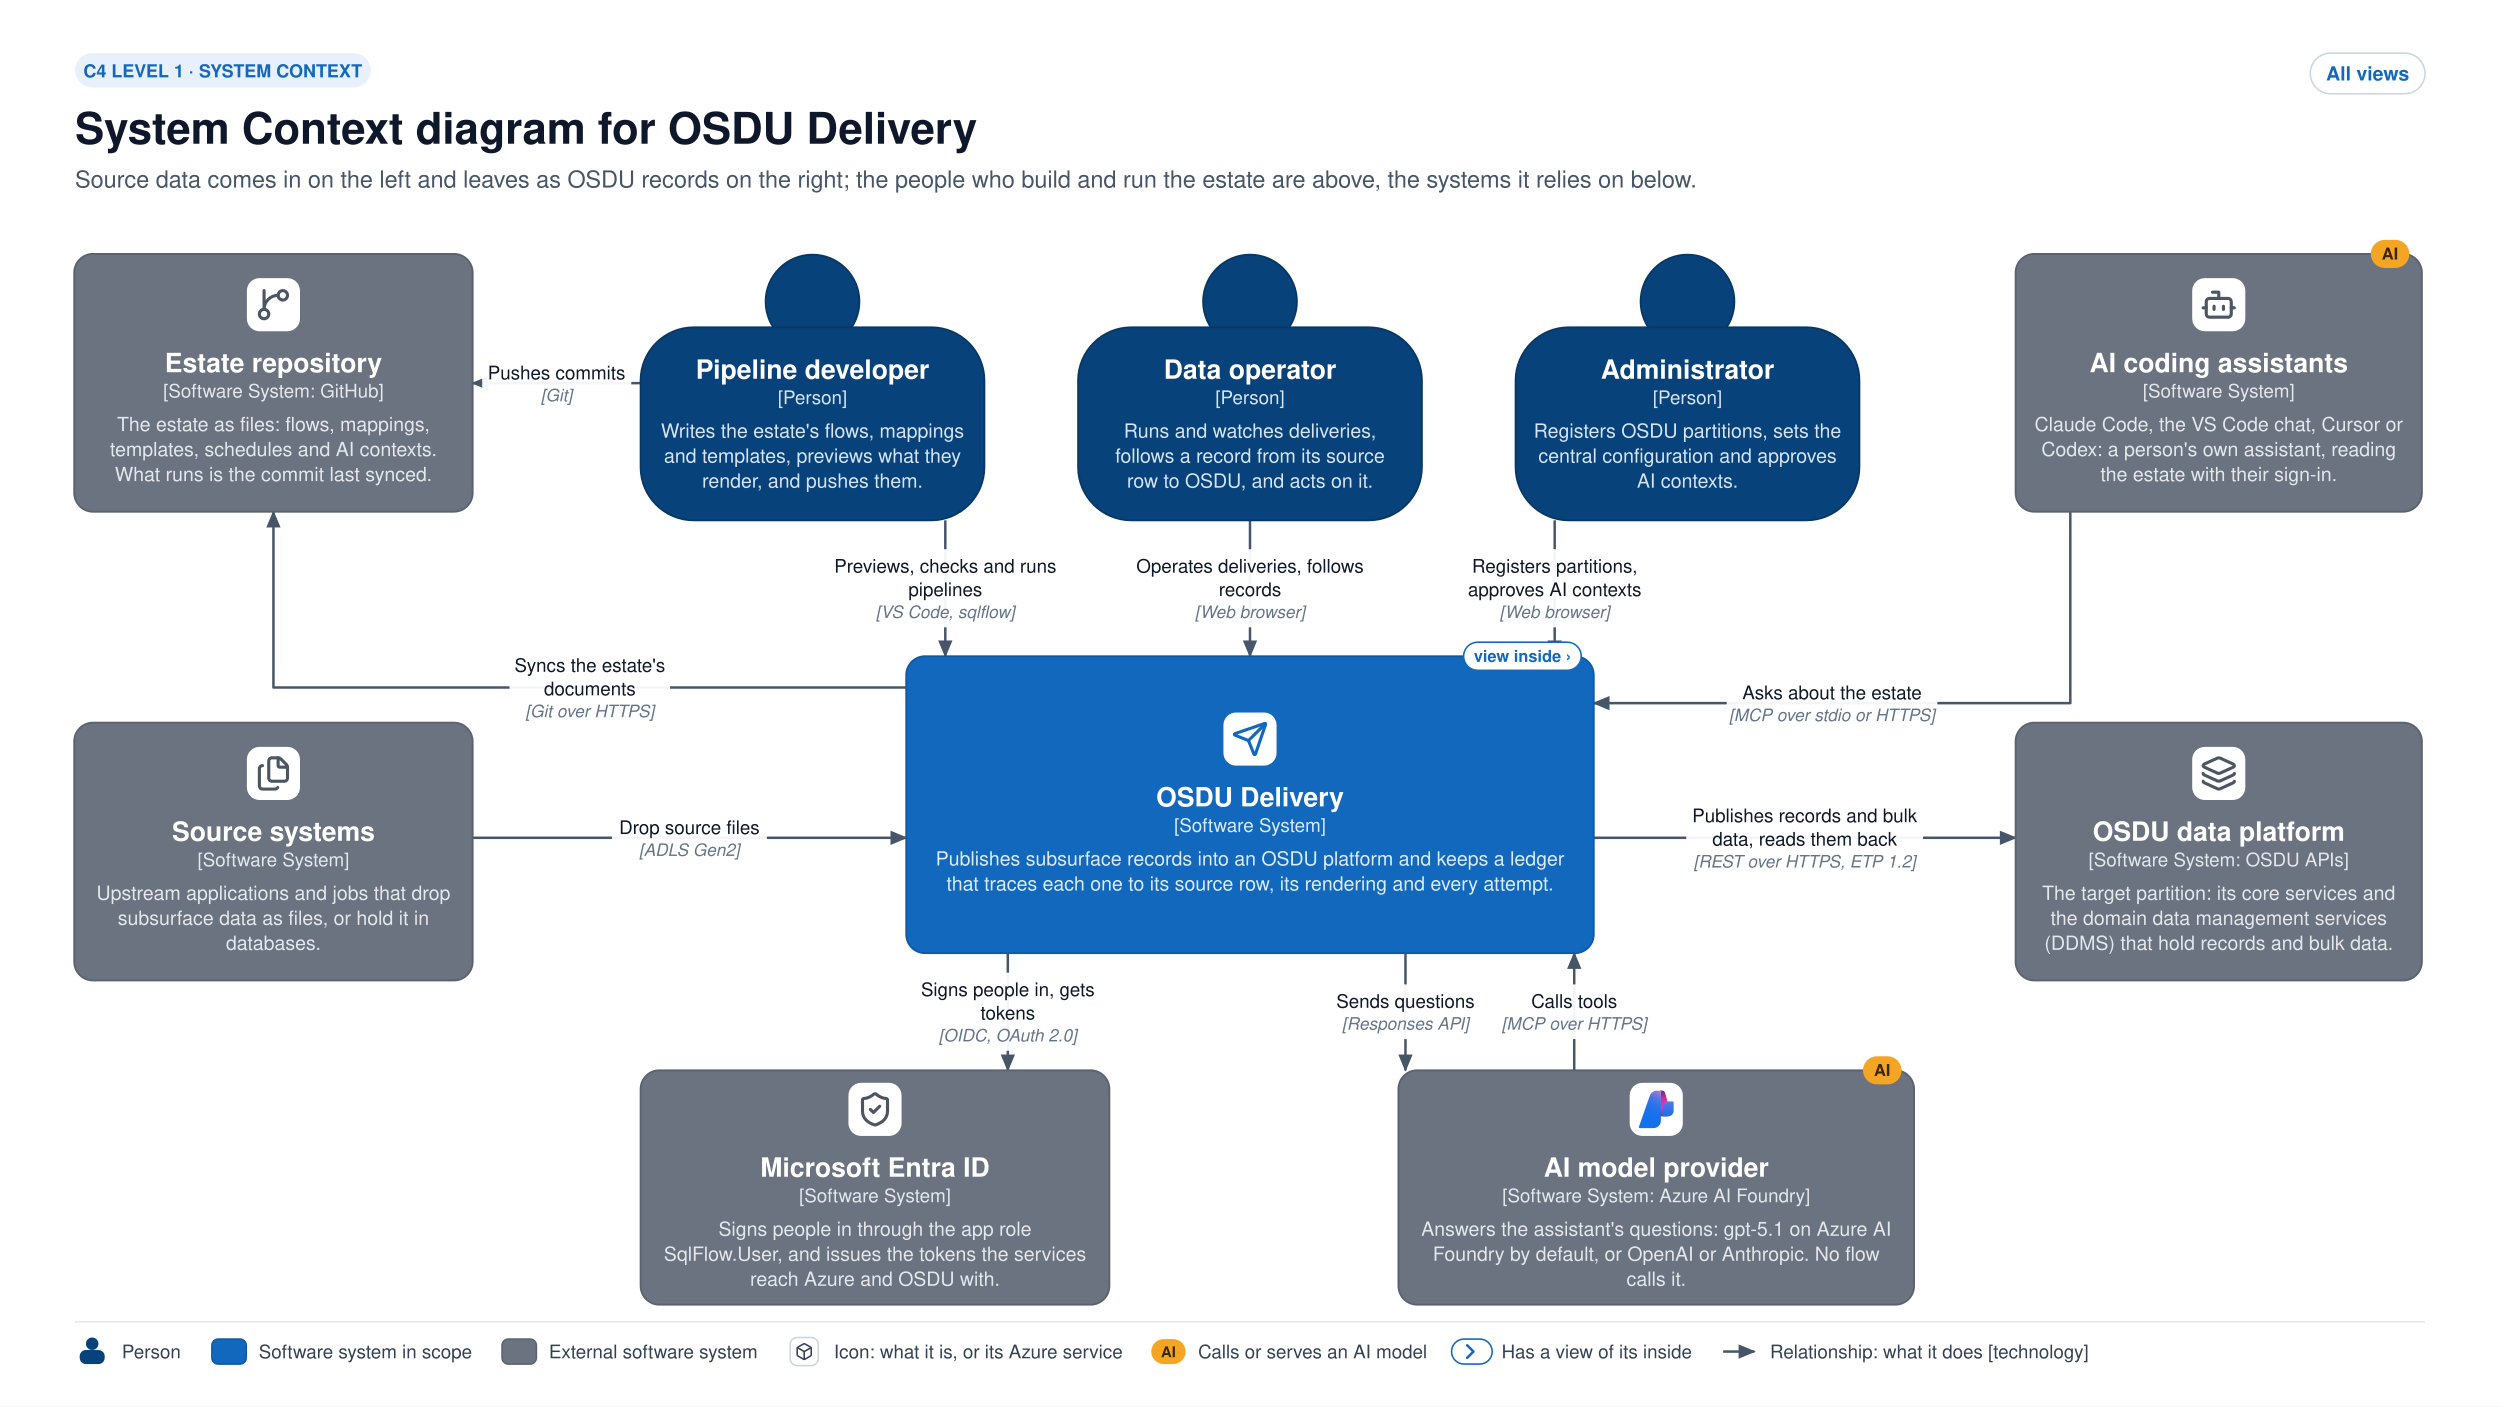
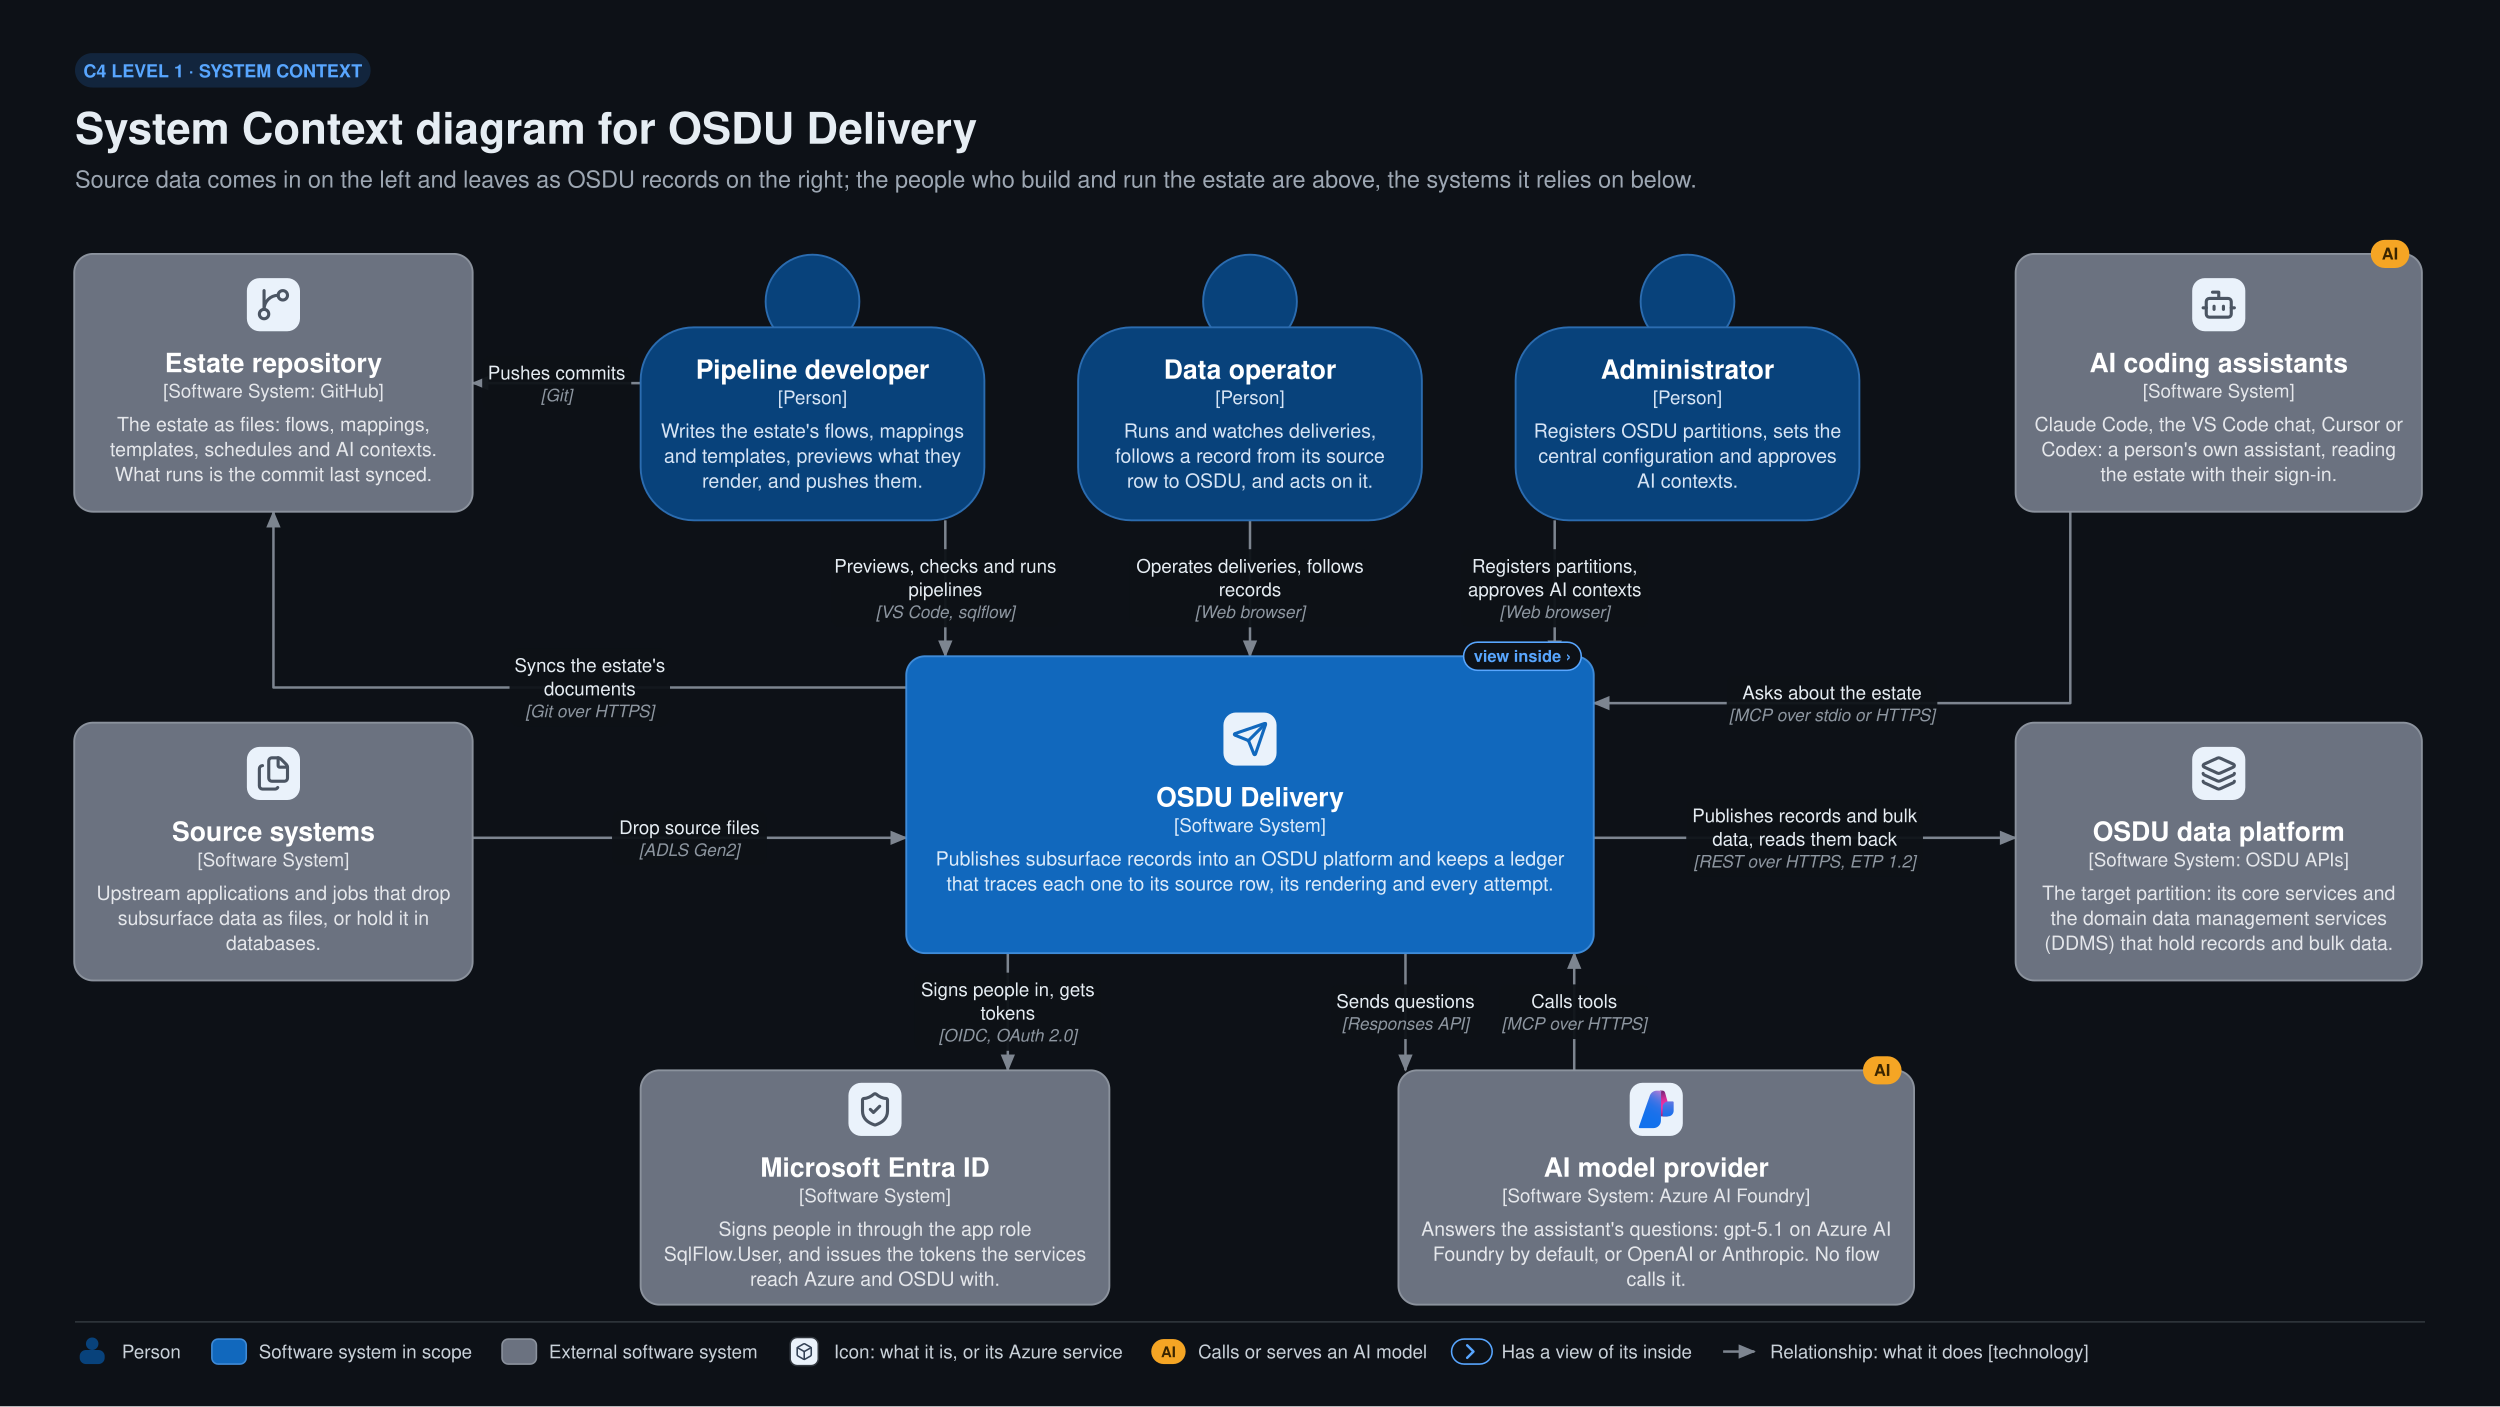
<svg xmlns="http://www.w3.org/2000/svg" xmlns:xlink="http://www.w3.org/1999/xlink" viewBox="0 0 1600 900" width="1600" height="900" role="img" aria-labelledby="title desc" font-family="'Segoe UI', 'Helvetica Neue', Helvetica, Arial, sans-serif">
  <defs>
    <marker id="arrow" viewBox="0 0 12 12" refX="11" refY="6" markerWidth="11" markerHeight="11" markerUnits="userSpaceOnUse" orient="auto-start-reverse">
-       <path d="M0,1 L12,6 L0,11 z" fill="#475569" />
+       <path d="M0,1 L12,6 L0,11 z" fill="#7D8590" />
    </marker>
    <symbol id="i-azure-ai-foundry" viewBox="0 0 18 18">
      <defs>
        <linearGradient id="azure-ai-foundry-uuid-05876c72-8f26-40da-996e-a488172ec072" x1="-603.563" y1="-218.378" x2="-606.6" y2="-206.22" gradientTransform="translate(617.126 -205.758) scale(1 -1)" gradientUnits="userSpaceOnUse">
          <stop offset="0" stop-color="#712575" />
          <stop offset=".09" stop-color="#9a2884" />
          <stop offset=".18" stop-color="#bf2c92" />
          <stop offset=".27" stop-color="#da2e9c" />
          <stop offset=".34" stop-color="#eb30a2" />
          <stop offset=".4" stop-color="#f131a5" />
          <stop offset=".5" stop-color="#ec30a3" />
          <stop offset=".61" stop-color="#df2f9e" />
          <stop offset=".72" stop-color="#c92d96" />
          <stop offset=".83" stop-color="#aa2a8a" />
          <stop offset=".95" stop-color="#83267c" />
          <stop offset="1" stop-color="#712575" />
        </linearGradient>
        <linearGradient id="azure-ai-foundry-uuid-c4a2f627-d730-447e-9152-62009c64c361" x1="-602.412" y1="-206.025" x2="-602.412" y2="-223.175" gradientTransform="translate(617.126 -205.758) scale(1 -1)" gradientUnits="userSpaceOnUse">
          <stop offset="0" stop-color="#da7ed0" />
          <stop offset=".08" stop-color="#b17bd5" />
          <stop offset=".19" stop-color="#8778db" />
          <stop offset=".3" stop-color="#6276e1" />
          <stop offset=".41" stop-color="#4574e5" />
          <stop offset=".54" stop-color="#2e72e8" />
          <stop offset=".67" stop-color="#1d71eb" />
          <stop offset=".81" stop-color="#1471ec" />
          <stop offset="1" stop-color="#1171ed" />
        </linearGradient>
        <linearGradient id="azure-ai-foundry-uuid-5a4cf215-4932-4f12-8af1-1b6833df259c" x1="-603.438" y1="-206.414" x2="-614.807" y2="-224.644" gradientTransform="translate(617.126 -205.758) scale(1 -1)" gradientUnits="userSpaceOnUse">
          <stop offset="0" stop-color="#da7ed0" />
          <stop offset=".05" stop-color="#b77bd4" />
          <stop offset=".11" stop-color="#9079da" />
          <stop offset=".18" stop-color="#6e77df" />
          <stop offset=".25" stop-color="#5175e3" />
          <stop offset=".33" stop-color="#3973e7" />
          <stop offset=".42" stop-color="#2772e9" />
          <stop offset=".54" stop-color="#1a71eb" />
          <stop offset=".68" stop-color="#1371ec" />
          <stop offset="1" stop-color="#1171ed" />
        </linearGradient>
      </defs>
      <path d="m12.061.012c.534,0,1.008.401,1.178.984s1.166,4.19,1.166,4.19v7.166h-3.607l.073-12.352h1.19v.012Z" fill="url(#azure-ai-foundry-uuid-05876c72-8f26-40da-996e-a488172ec072)" fill-rule="evenodd" stroke-width="0" />
      <path d="m17.356,5.611c0-.255-.206-.449-.449-.449h-2.126c-1.494,0-2.709,1.215-2.709,2.709v4.494h2.575c1.494,0,2.709-1.215,2.709-2.709v-4.045Z" fill="url(#azure-ai-foundry-uuid-c4a2f627-d730-447e-9152-62009c64c361)" stroke-width="0" />
      <path d="m12.061.012c-.413,0-.741.328-.741.741l-.073,13.64c0,1.992-1.615,3.607-3.607,3.607H1.093c-.316,0-.522-.304-.425-.595L5.915,2.429C6.425.984,7.785.012,9.316.012h2.757-.012Z" fill="url(#azure-ai-foundry-uuid-5a4cf215-4932-4f12-8af1-1b6833df259c)" fill-rule="evenodd" stroke-width="0" />
    </symbol>
    <symbol id="i-lucide-bot" viewBox="0 0 24 24" fill="none" stroke="currentColor" stroke-width="2" stroke-linecap="round" stroke-linejoin="round">
      <path d="M12 8V4H8" />
      <rect width="16" height="12" x="4" y="8" rx="2" />
      <path d="M2 14h2" />
      <path d="M20 14h2" />
      <path d="M15 13v2" />
      <path d="M9 13v2" />
    </symbol>
    <symbol id="i-lucide-box" viewBox="0 0 24 24" fill="none" stroke="currentColor" stroke-width="2" stroke-linecap="round" stroke-linejoin="round">
      <path d="M21 8a2 2 0 0 0-1-1.73l-7-4a2 2 0 0 0-2 0l-7 4A2 2 0 0 0 3 8v8a2 2 0 0 0 1 1.73l7 4a2 2 0 0 0 2 0l7-4A2 2 0 0 0 21 16Z" />
      <path d="m3.3 7 8.7 5 8.7-5" />
      <path d="M12 22V12" />
    </symbol>
    <symbol id="i-lucide-files" viewBox="0 0 24 24" fill="none" stroke="currentColor" stroke-width="2" stroke-linecap="round" stroke-linejoin="round">
      <path d="M15 2h-4a2 2 0 0 0-2 2v11a2 2 0 0 0 2 2h8a2 2 0 0 0 2-2V8" />
      <path d="M16.706 2.706A2.4 2.4 0 0 0 15 2v5a1 1 0 0 0 1 1h5a2.4 2.4 0 0 0-.706-1.706z" />
      <path d="M5 7a2 2 0 0 0-2 2v11a2 2 0 0 0 2 2h8a2 2 0 0 0 1.732-1" />
    </symbol>
    <symbol id="i-lucide-git-branch" viewBox="0 0 24 24" fill="none" stroke="currentColor" stroke-width="2" stroke-linecap="round" stroke-linejoin="round">
      <path d="M15 6a9 9 0 0 0-9 9V3" />
      <circle cx="18" cy="6" r="3" />
      <circle cx="6" cy="18" r="3" />
    </symbol>
    <symbol id="i-lucide-layers" viewBox="0 0 24 24" fill="none" stroke="currentColor" stroke-width="2" stroke-linecap="round" stroke-linejoin="round">
      <path d="M12.83 2.18a2 2 0 0 0-1.66 0L2.6 6.08a1 1 0 0 0 0 1.83l8.58 3.91a2 2 0 0 0 1.66 0l8.58-3.9a1 1 0 0 0 0-1.83z" />
      <path d="M2 12a1 1 0 0 0 .58.91l8.6 3.91a2 2 0 0 0 1.65 0l8.58-3.9A1 1 0 0 0 22 12" />
      <path d="M2 17a1 1 0 0 0 .58.91l8.6 3.91a2 2 0 0 0 1.65 0l8.58-3.9A1 1 0 0 0 22 17" />
    </symbol>
    <symbol id="i-lucide-send" viewBox="0 0 24 24" fill="none" stroke="currentColor" stroke-width="2" stroke-linecap="round" stroke-linejoin="round">
      <path d="M14.536 21.686a.5.5 0 0 0 .937-.024l6.5-19a.496.496 0 0 0-.635-.635l-19 6.5a.5.5 0 0 0-.024.937l7.93 3.18a2 2 0 0 1 1.112 1.11z" />
      <path d="m21.854 2.147-10.94 10.939" />
    </symbol>
    <symbol id="i-lucide-shield-check" viewBox="0 0 24 24" fill="none" stroke="currentColor" stroke-width="2" stroke-linecap="round" stroke-linejoin="round">
      <path d="M20 13c0 5-3.5 7.5-7.66 8.95a1 1 0 0 1-.67-.01C7.5 20.5 4 18 4 13V6a1 1 0 0 1 1-1c2 0 4.5-1.2 6.24-2.72a1.17 1.17 0 0 1 1.52 0C14.51 3.81 17 5 19 5a1 1 0 0 1 1 1z" />
      <path d="m9 12 2 2 4-4" />
    </symbol>
  </defs>
-   <rect width="1600" height="900" fill="#FFFFFF" />
-   <rect x="48" y="34" width="189.2" height="22" rx="11" fill="#E8F1FB" />
-   <text x="142.6" y="49.5" font-size="11.5" fill="#1168BD" font-weight="bold" text-anchor="middle">C4 LEVEL 1 · SYSTEM CONTEXT</text>
-   <text x="48.0" y="92.0" font-size="28" fill="#0F172A" font-weight="600" text-anchor="start">System Context diagram for OSDU Delivery</text>
-   <text x="48.0" y="120.0" font-size="15" fill="#475569" font-weight="normal" text-anchor="start">Source data comes in on the left and leaves as OSDU records on the right; the people who build and run the estate are above, the systems it relies on below.</text>
-   <a href="index.svg" xlink:href="index.svg">
-     <rect x="1478.6" y="34" width="73.4" height="26" rx="13" fill="#FFFFFF" stroke="#CBD5E1" />
-     <text x="1515.3" y="51.5" font-size="12.5" fill="#1168BD" font-weight="600" text-anchor="middle">All views</text>
-   </a>
-   <polyline points="410.0,245.2 302.5,245.2" fill="none" stroke="#475569" stroke-width="1.6" stroke-linejoin="round" marker-end="url(#arrow)" />
-   <polyline points="605.0,333.0 605.0,420.0" fill="none" stroke="#475569" stroke-width="1.6" stroke-linejoin="round" marker-end="url(#arrow)" />
-   <polyline points="800.0,333.0 800.0,420.0" fill="none" stroke="#475569" stroke-width="1.6" stroke-linejoin="round" marker-end="url(#arrow)" />
-   <polyline points="995.0,333.0 995.0,420.0" fill="none" stroke="#475569" stroke-width="1.6" stroke-linejoin="round" marker-end="url(#arrow)" />
-   <polyline points="580.0,440.0 175.0,440.0 175.0,327.5" fill="none" stroke="#475569" stroke-width="1.6" stroke-linejoin="round" marker-end="url(#arrow)" />
-   <polyline points="302.5,536.2 580.0,536.2" fill="none" stroke="#475569" stroke-width="1.6" stroke-linejoin="round" marker-end="url(#arrow)" />
-   <polyline points="1020.0,536.2 1290.0,536.2" fill="none" stroke="#475569" stroke-width="1.6" stroke-linejoin="round" marker-end="url(#arrow)" />
-   <polyline points="1325.0,327.5 1325.0,450.0 1020.0,450.0" fill="none" stroke="#475569" stroke-width="1.6" stroke-linejoin="round" marker-end="url(#arrow)" />
-   <polyline points="645.0,610.0 645.0,685.0" fill="none" stroke="#475569" stroke-width="1.6" stroke-linejoin="round" marker-end="url(#arrow)" />
-   <polyline points="899.5,610.0 899.5,685.0" fill="none" stroke="#475569" stroke-width="1.6" stroke-linejoin="round" marker-end="url(#arrow)" />
-   <polyline points="1007.5,685.0 1007.5,610.0" fill="none" stroke="#475569" stroke-width="1.6" stroke-linejoin="round" marker-end="url(#arrow)" />
-   <g>
-     <rect x="47.5" y="162.5" width="255.0" height="165.0" rx="12" fill="#6B7280" stroke="#5B626E" stroke-width="1.2" />
-     <rect x="158.0" y="178.0" width="34.0" height="34.0" rx="8.1" fill="#FFFFFF" />
+   <rect width="1600" height="900" fill="#0D1117" />
+   <rect x="48" y="34" width="189.2" height="22" rx="11" fill="#12253D" />
+   <text x="142.6" y="49.5" font-size="11.5" fill="#58A6FF" font-weight="bold" text-anchor="middle">C4 LEVEL 1 · SYSTEM CONTEXT</text>
+   <text x="48.0" y="92.0" font-size="28" fill="#E6EDF3" font-weight="600" text-anchor="start">System Context diagram for OSDU Delivery</text>
+   <text x="48.0" y="120.0" font-size="15" fill="#9DA7B3" font-weight="normal" text-anchor="start">Source data comes in on the left and leaves as OSDU records on the right; the people who build and run the estate are above, the systems it relies on below.</text>
+   <polyline points="410.0,245.2 302.5,245.2" fill="none" stroke="#7D8590" stroke-width="1.6" stroke-linejoin="round" marker-end="url(#arrow)" />
+   <polyline points="605.0,333.0 605.0,420.0" fill="none" stroke="#7D8590" stroke-width="1.6" stroke-linejoin="round" marker-end="url(#arrow)" />
+   <polyline points="800.0,333.0 800.0,420.0" fill="none" stroke="#7D8590" stroke-width="1.6" stroke-linejoin="round" marker-end="url(#arrow)" />
+   <polyline points="995.0,333.0 995.0,420.0" fill="none" stroke="#7D8590" stroke-width="1.6" stroke-linejoin="round" marker-end="url(#arrow)" />
+   <polyline points="580.0,440.0 175.0,440.0 175.0,327.5" fill="none" stroke="#7D8590" stroke-width="1.6" stroke-linejoin="round" marker-end="url(#arrow)" />
+   <polyline points="302.5,536.2 580.0,536.2" fill="none" stroke="#7D8590" stroke-width="1.6" stroke-linejoin="round" marker-end="url(#arrow)" />
+   <polyline points="1020.0,536.2 1290.0,536.2" fill="none" stroke="#7D8590" stroke-width="1.6" stroke-linejoin="round" marker-end="url(#arrow)" />
+   <polyline points="1325.0,327.5 1325.0,450.0 1020.0,450.0" fill="none" stroke="#7D8590" stroke-width="1.6" stroke-linejoin="round" marker-end="url(#arrow)" />
+   <polyline points="645.0,610.0 645.0,685.0" fill="none" stroke="#7D8590" stroke-width="1.6" stroke-linejoin="round" marker-end="url(#arrow)" />
+   <polyline points="899.5,610.0 899.5,685.0" fill="none" stroke="#7D8590" stroke-width="1.6" stroke-linejoin="round" marker-end="url(#arrow)" />
+   <polyline points="1007.5,685.0 1007.5,610.0" fill="none" stroke="#7D8590" stroke-width="1.6" stroke-linejoin="round" marker-end="url(#arrow)" />
+   <g>
+     <rect x="47.5" y="162.5" width="255.0" height="165.0" rx="12" fill="#6B7280" stroke="#8B929D" stroke-width="1.2" />
+     <rect x="158.0" y="178.0" width="34.0" height="34.0" rx="8.1" fill="#EAF2FB" />
    <use href="#i-lucide-git-branch" xlink:href="#i-lucide-git-branch" x="163.0" y="183.0" width="24.0" height="24.0" color="#4B5563" style="color:#4B5563" />
    <text x="175.0" y="238.2" font-size="17.0" fill="#FFFFFF" font-weight="bold" text-anchor="middle">Estate repository</text>
    <text x="175.0" y="254.4" font-size="12.0" fill="#E5E7EB" font-weight="normal" text-anchor="middle">[Software System: GitHub]</text>
    <text x="175.0" y="275.9" font-size="12.5" fill="#E5E7EB" font-weight="normal" text-anchor="middle">The estate as files: flows, mappings,</text>
    <text x="175.0" y="291.9" font-size="12.5" fill="#E5E7EB" font-weight="normal" text-anchor="middle">templates, schedules and AI contexts.</text>
    <text x="175.0" y="307.9" font-size="12.5" fill="#E5E7EB" font-weight="normal" text-anchor="middle">What runs is the commit last synced.</text>
  </g>
  <g>
-     <circle cx="520.0" cy="193.0" r="30.0" fill="#08427B" stroke="#073763" stroke-width="1.2" />
-     <rect x="410.0" y="209.5" width="220.0" height="123.5" rx="34.0" fill="#08427B" stroke="#073763" stroke-width="1.2" />
+     <circle cx="520.0" cy="193.0" r="30.0" fill="#08427B" stroke="#2B6CB0" stroke-width="1.2" />
+     <rect x="410.0" y="209.5" width="220.0" height="123.5" rx="34.0" fill="#08427B" stroke="#2B6CB0" stroke-width="1.2" />
    <text x="520.0" y="242.4" font-size="17.0" fill="#FFFFFF" font-weight="bold" text-anchor="middle">Pipeline developer</text>
    <text x="520.0" y="258.6" font-size="12.0" fill="#D6E4F5" font-weight="normal" text-anchor="middle">[Person]</text>
    <text x="520.0" y="280.1" font-size="12.5" fill="#D6E4F5" font-weight="normal" text-anchor="middle">Writes the estate's flows, mappings</text>
    <text x="520.0" y="296.1" font-size="12.5" fill="#D6E4F5" font-weight="normal" text-anchor="middle">and templates, previews what they</text>
    <text x="520.0" y="312.1" font-size="12.5" fill="#D6E4F5" font-weight="normal" text-anchor="middle">render, and pushes them.</text>
  </g>
  <g>
-     <circle cx="800.0" cy="193.0" r="30.0" fill="#08427B" stroke="#073763" stroke-width="1.2" />
-     <rect x="690.0" y="209.5" width="220.0" height="123.5" rx="34.0" fill="#08427B" stroke="#073763" stroke-width="1.2" />
+     <circle cx="800.0" cy="193.0" r="30.0" fill="#08427B" stroke="#2B6CB0" stroke-width="1.2" />
+     <rect x="690.0" y="209.5" width="220.0" height="123.5" rx="34.0" fill="#08427B" stroke="#2B6CB0" stroke-width="1.2" />
    <text x="800.0" y="242.4" font-size="17.0" fill="#FFFFFF" font-weight="bold" text-anchor="middle">Data operator</text>
    <text x="800.0" y="258.6" font-size="12.0" fill="#D6E4F5" font-weight="normal" text-anchor="middle">[Person]</text>
    <text x="800.0" y="280.1" font-size="12.5" fill="#D6E4F5" font-weight="normal" text-anchor="middle">Runs and watches deliveries,</text>
    <text x="800.0" y="296.1" font-size="12.5" fill="#D6E4F5" font-weight="normal" text-anchor="middle">follows a record from its source</text>
    <text x="800.0" y="312.1" font-size="12.5" fill="#D6E4F5" font-weight="normal" text-anchor="middle">row to OSDU, and acts on it.</text>
  </g>
  <g>
-     <circle cx="1080.0" cy="193.0" r="30.0" fill="#08427B" stroke="#073763" stroke-width="1.2" />
-     <rect x="970.0" y="209.5" width="220.0" height="123.5" rx="34.0" fill="#08427B" stroke="#073763" stroke-width="1.2" />
+     <circle cx="1080.0" cy="193.0" r="30.0" fill="#08427B" stroke="#2B6CB0" stroke-width="1.2" />
+     <rect x="970.0" y="209.5" width="220.0" height="123.5" rx="34.0" fill="#08427B" stroke="#2B6CB0" stroke-width="1.2" />
    <text x="1080.0" y="242.4" font-size="17.0" fill="#FFFFFF" font-weight="bold" text-anchor="middle">Administrator</text>
    <text x="1080.0" y="258.6" font-size="12.0" fill="#D6E4F5" font-weight="normal" text-anchor="middle">[Person]</text>
    <text x="1080.0" y="280.1" font-size="12.5" fill="#D6E4F5" font-weight="normal" text-anchor="middle">Registers OSDU partitions, sets the</text>
    <text x="1080.0" y="296.1" font-size="12.5" fill="#D6E4F5" font-weight="normal" text-anchor="middle">central configuration and approves</text>
    <text x="1080.0" y="312.1" font-size="12.5" fill="#D6E4F5" font-weight="normal" text-anchor="middle">AI contexts.</text>
  </g>
  <g>
-     <rect x="1290.0" y="162.5" width="260.0" height="165.0" rx="12" fill="#6B7280" stroke="#5B626E" stroke-width="1.2" />
-     <rect x="1403.0" y="178.0" width="34.0" height="34.0" rx="8.1" fill="#FFFFFF" />
+     <rect x="1290.0" y="162.5" width="260.0" height="165.0" rx="12" fill="#6B7280" stroke="#8B929D" stroke-width="1.2" />
+     <rect x="1403.0" y="178.0" width="34.0" height="34.0" rx="8.1" fill="#EAF2FB" />
    <use href="#i-lucide-bot" xlink:href="#i-lucide-bot" x="1408.0" y="183.0" width="24.0" height="24.0" color="#4B5563" style="color:#4B5563" />
    <text x="1420.0" y="238.2" font-size="17.0" fill="#FFFFFF" font-weight="bold" text-anchor="middle">AI coding assistants</text>
    <text x="1420.0" y="254.4" font-size="12.0" fill="#E5E7EB" font-weight="normal" text-anchor="middle">[Software System]</text>
    <text x="1420.0" y="275.9" font-size="12.5" fill="#E5E7EB" font-weight="normal" text-anchor="middle">Claude Code, the VS Code chat, Cursor or</text>
    <text x="1420.0" y="291.9" font-size="12.5" fill="#E5E7EB" font-weight="normal" text-anchor="middle">Codex: a person's own assistant, reading</text>
    <text x="1420.0" y="307.9" font-size="12.5" fill="#E5E7EB" font-weight="normal" text-anchor="middle">the estate with their sign-in.</text>
    <rect x="1517.3" y="153.5" width="24.7" height="18" rx="9" fill="#F5A524" />
    <text x="1529.6" y="166.1" font-size="10.5" fill="#3A2500" font-weight="bold" text-anchor="middle">AI</text>
  </g>
  <g>
-     <rect x="47.5" y="462.5" width="255.0" height="165.0" rx="12" fill="#6B7280" stroke="#5B626E" stroke-width="1.2" />
-     <rect x="158.0" y="478.0" width="34.0" height="34.0" rx="8.1" fill="#FFFFFF" />
+     <rect x="47.5" y="462.5" width="255.0" height="165.0" rx="12" fill="#6B7280" stroke="#8B929D" stroke-width="1.2" />
+     <rect x="158.0" y="478.0" width="34.0" height="34.0" rx="8.1" fill="#EAF2FB" />
    <use href="#i-lucide-files" xlink:href="#i-lucide-files" x="163.0" y="483.0" width="24.0" height="24.0" color="#4B5563" style="color:#4B5563" />
    <text x="175.0" y="538.1" font-size="17.0" fill="#FFFFFF" font-weight="bold" text-anchor="middle">Source systems</text>
    <text x="175.0" y="554.4" font-size="12.0" fill="#E5E7EB" font-weight="normal" text-anchor="middle">[Software System]</text>
    <text x="175.0" y="575.9" font-size="12.5" fill="#E5E7EB" font-weight="normal" text-anchor="middle">Upstream applications and jobs that drop</text>
    <text x="175.0" y="591.9" font-size="12.5" fill="#E5E7EB" font-weight="normal" text-anchor="middle">subsurface data as files, or hold it in</text>
    <text x="175.0" y="607.9" font-size="12.5" fill="#E5E7EB" font-weight="normal" text-anchor="middle">databases.</text>
  </g>
  <a href="containers.svg" xlink:href="containers.svg">
    <g>
-       <rect x="580.0" y="420.0" width="440.0" height="190.0" rx="12" fill="#1168BD" stroke="#0E5AA3" stroke-width="1.2" />
-       <rect x="783.0" y="456.0" width="34.0" height="34.0" rx="8.1" fill="#FFFFFF" />
+       <rect x="580.0" y="420.0" width="440.0" height="190.0" rx="12" fill="#1168BD" stroke="#3F8BD8" stroke-width="1.2" />
+       <rect x="783.0" y="456.0" width="34.0" height="34.0" rx="8.1" fill="#EAF2FB" />
      <use href="#i-lucide-send" xlink:href="#i-lucide-send" x="788.0" y="461.0" width="24.0" height="24.0" color="#1168BD" style="color:#1168BD" />
      <text x="800.0" y="516.1" font-size="17.0" fill="#FFFFFF" font-weight="bold" text-anchor="middle">OSDU Delivery</text>
      <text x="800.0" y="532.4" font-size="12.0" fill="#DCEBFA" font-weight="normal" text-anchor="middle">[Software System]</text>
      <text x="800.0" y="553.9" font-size="12.5" fill="#DCEBFA" font-weight="normal" text-anchor="middle">Publishes subsurface records into an OSDU platform and keeps a ledger</text>
      <text x="800.0" y="569.9" font-size="12.5" fill="#DCEBFA" font-weight="normal" text-anchor="middle">that traces each one to its source row, its rendering and every attempt.</text>
-       <rect x="936.7" y="411.0" width="75.3" height="18" rx="9" fill="#FFFFFF" stroke="#1168BD" stroke-width="1" />
-       <text x="974.4" y="423.6" font-size="10.5" fill="#1168BD" font-weight="bold" text-anchor="middle">view inside ›</text>
+       <rect x="936.7" y="411.0" width="75.3" height="18" rx="9" fill="#0D1117" stroke="#58A6FF" stroke-width="1" />
+       <text x="974.4" y="423.6" font-size="10.5" fill="#58A6FF" font-weight="bold" text-anchor="middle">view inside ›</text>
    </g>
  </a>
  <g>
-     <rect x="1290.0" y="462.5" width="260.0" height="165.0" rx="12" fill="#6B7280" stroke="#5B626E" stroke-width="1.2" />
-     <rect x="1403.0" y="478.0" width="34.0" height="34.0" rx="8.1" fill="#FFFFFF" />
+     <rect x="1290.0" y="462.5" width="260.0" height="165.0" rx="12" fill="#6B7280" stroke="#8B929D" stroke-width="1.2" />
+     <rect x="1403.0" y="478.0" width="34.0" height="34.0" rx="8.1" fill="#EAF2FB" />
    <use href="#i-lucide-layers" xlink:href="#i-lucide-layers" x="1408.0" y="483.0" width="24.0" height="24.0" color="#4B5563" style="color:#4B5563" />
    <text x="1420.0" y="538.1" font-size="17.0" fill="#FFFFFF" font-weight="bold" text-anchor="middle">OSDU data platform</text>
    <text x="1420.0" y="554.4" font-size="12.0" fill="#E5E7EB" font-weight="normal" text-anchor="middle">[Software System: OSDU APIs]</text>
    <text x="1420.0" y="575.9" font-size="12.5" fill="#E5E7EB" font-weight="normal" text-anchor="middle">The target partition: its core services and</text>
    <text x="1420.0" y="591.9" font-size="12.5" fill="#E5E7EB" font-weight="normal" text-anchor="middle">the domain data management services</text>
    <text x="1420.0" y="607.9" font-size="12.5" fill="#E5E7EB" font-weight="normal" text-anchor="middle">(DDMS) that hold records and bulk data.</text>
  </g>
  <g>
-     <rect x="410.0" y="685.0" width="300.0" height="150.0" rx="12" fill="#6B7280" stroke="#5B626E" stroke-width="1.2" />
-     <rect x="543.0" y="693.0" width="34.0" height="34.0" rx="8.1" fill="#FFFFFF" />
+     <rect x="410.0" y="685.0" width="300.0" height="150.0" rx="12" fill="#6B7280" stroke="#8B929D" stroke-width="1.2" />
+     <rect x="543.0" y="693.0" width="34.0" height="34.0" rx="8.1" fill="#EAF2FB" />
    <use href="#i-lucide-shield-check" xlink:href="#i-lucide-shield-check" x="548.0" y="698.0" width="24.0" height="24.0" color="#4B5563" style="color:#4B5563" />
    <text x="560.0" y="753.1" font-size="17.0" fill="#FFFFFF" font-weight="bold" text-anchor="middle">Microsoft Entra ID</text>
    <text x="560.0" y="769.4" font-size="12.0" fill="#E5E7EB" font-weight="normal" text-anchor="middle">[Software System]</text>
    <text x="560.0" y="790.9" font-size="12.5" fill="#E5E7EB" font-weight="normal" text-anchor="middle">Signs people in through the app role</text>
    <text x="560.0" y="806.9" font-size="12.5" fill="#E5E7EB" font-weight="normal" text-anchor="middle">SqlFlow.User, and issues the tokens the services</text>
    <text x="560.0" y="822.9" font-size="12.5" fill="#E5E7EB" font-weight="normal" text-anchor="middle">reach Azure and OSDU with.</text>
  </g>
  <g>
-     <rect x="895.0" y="685.0" width="330.0" height="150.0" rx="12" fill="#6B7280" stroke="#5B626E" stroke-width="1.2" />
-     <rect x="1043.0" y="693.0" width="34.0" height="34.0" rx="8.1" fill="#FFFFFF" />
+     <rect x="895.0" y="685.0" width="330.0" height="150.0" rx="12" fill="#6B7280" stroke="#8B929D" stroke-width="1.2" />
+     <rect x="1043.0" y="693.0" width="34.0" height="34.0" rx="8.1" fill="#EAF2FB" />
    <use href="#i-azure-ai-foundry" xlink:href="#i-azure-ai-foundry" x="1048.0" y="698.0" width="24.0" height="24.0" color="#4B5563" style="color:#4B5563" />
    <text x="1060.0" y="753.1" font-size="17.0" fill="#FFFFFF" font-weight="bold" text-anchor="middle">AI model provider</text>
    <text x="1060.0" y="769.4" font-size="12.0" fill="#E5E7EB" font-weight="normal" text-anchor="middle">[Software System: Azure AI Foundry]</text>
    <text x="1060.0" y="790.9" font-size="12.5" fill="#E5E7EB" font-weight="normal" text-anchor="middle">Answers the assistant's questions: gpt-5.1 on Azure AI</text>
    <text x="1060.0" y="806.9" font-size="12.5" fill="#E5E7EB" font-weight="normal" text-anchor="middle">Foundry by default, or OpenAI or Anthropic. No flow</text>
    <text x="1060.0" y="822.9" font-size="12.5" fill="#E5E7EB" font-weight="normal" text-anchor="middle">calls it.</text>
    <rect x="1192.3" y="676.0" width="24.7" height="18" rx="9" fill="#F5A524" />
    <text x="1204.6" y="688.6" font-size="10.5" fill="#3A2500" font-weight="bold" text-anchor="middle">AI</text>
  </g>
-   <rect x="308.6" y="227.8" width="95.4" height="35.0" rx="5" fill="#FFFFFF" fill-opacity="0.94" />
-   <text x="356.2" y="242.8" font-size="12.0" fill="#0F172A" font-weight="normal" text-anchor="middle">Pushes commits</text>
-   <text x="356.2" y="256.8" font-size="11.0" fill="#64748B" font-weight="normal" text-anchor="middle" font-style="italic">[Git]</text>
-   <rect x="531.8" y="351.5" width="146.4" height="50.0" rx="5" fill="#FFFFFF" fill-opacity="0.94" />
-   <text x="605.0" y="366.5" font-size="12.0" fill="#0F172A" font-weight="normal" text-anchor="middle">Previews, checks and runs</text>
-   <text x="605.0" y="381.5" font-size="12.0" fill="#0F172A" font-weight="normal" text-anchor="middle">pipelines</text>
-   <text x="605.0" y="395.5" font-size="11.0" fill="#64748B" font-weight="normal" text-anchor="middle" font-style="italic">[VS Code, sqlflow]</text>
-   <rect x="722.8" y="351.5" width="154.3" height="50.0" rx="5" fill="#FFFFFF" fill-opacity="0.94" />
-   <text x="800.0" y="366.5" font-size="12.0" fill="#0F172A" font-weight="normal" text-anchor="middle">Operates deliveries, follows</text>
-   <text x="800.0" y="381.5" font-size="12.0" fill="#0F172A" font-weight="normal" text-anchor="middle">records</text>
-   <text x="800.0" y="395.5" font-size="11.0" fill="#64748B" font-weight="normal" text-anchor="middle" font-style="italic">[Web browser]</text>
-   <rect x="934.8" y="351.5" width="120.4" height="50.0" rx="5" fill="#FFFFFF" fill-opacity="0.94" />
-   <text x="995.0" y="366.5" font-size="12.0" fill="#0F172A" font-weight="normal" text-anchor="middle">Registers partitions,</text>
-   <text x="995.0" y="381.5" font-size="12.0" fill="#0F172A" font-weight="normal" text-anchor="middle">approves AI contexts</text>
-   <text x="995.0" y="395.5" font-size="11.0" fill="#64748B" font-weight="normal" text-anchor="middle" font-style="italic">[Web browser]</text>
-   <rect x="326.1" y="415.0" width="102.7" height="50.0" rx="5" fill="#FFFFFF" fill-opacity="0.94" />
-   <text x="377.5" y="430.0" font-size="12.0" fill="#0F172A" font-weight="normal" text-anchor="middle">Syncs the estate's</text>
-   <text x="377.5" y="445.0" font-size="12.0" fill="#0F172A" font-weight="normal" text-anchor="middle">documents</text>
-   <text x="377.5" y="459.0" font-size="11.0" fill="#64748B" font-weight="normal" text-anchor="middle" font-style="italic">[Git over HTTPS]</text>
-   <rect x="391.7" y="518.8" width="99.1" height="35.0" rx="5" fill="#FFFFFF" fill-opacity="0.94" />
-   <text x="441.2" y="533.8" font-size="12.0" fill="#0F172A" font-weight="normal" text-anchor="middle">Drop source files</text>
-   <text x="441.2" y="547.8" font-size="11.0" fill="#64748B" font-weight="normal" text-anchor="middle" font-style="italic">[ADLS Gen2]</text>
-   <rect x="1079.2" y="511.2" width="151.5" height="50.0" rx="5" fill="#FFFFFF" fill-opacity="0.94" />
-   <text x="1155.0" y="526.2" font-size="12.0" fill="#0F172A" font-weight="normal" text-anchor="middle">Publishes records and bulk</text>
-   <text x="1155.0" y="541.2" font-size="12.0" fill="#0F172A" font-weight="normal" text-anchor="middle">data, reads them back</text>
-   <text x="1155.0" y="555.2" font-size="11.0" fill="#64748B" font-weight="normal" text-anchor="middle" font-style="italic">[REST over HTTPS, ETP 1.2]</text>
-   <rect x="1105.1" y="432.5" width="134.8" height="35.0" rx="5" fill="#FFFFFF" fill-opacity="0.94" />
-   <text x="1172.5" y="447.5" font-size="12.0" fill="#0F172A" font-weight="normal" text-anchor="middle">Asks about the estate</text>
-   <text x="1172.5" y="461.5" font-size="11.0" fill="#64748B" font-weight="normal" text-anchor="middle" font-style="italic">[MCP over stdio or HTTPS]</text>
-   <rect x="585.2" y="622.5" width="119.5" height="50.0" rx="5" fill="#FFFFFF" fill-opacity="0.94" />
-   <text x="645.0" y="637.5" font-size="12.0" fill="#0F172A" font-weight="normal" text-anchor="middle">Signs people in, gets</text>
-   <text x="645.0" y="652.5" font-size="12.0" fill="#0F172A" font-weight="normal" text-anchor="middle">tokens</text>
-   <text x="645.0" y="666.5" font-size="11.0" fill="#64748B" font-weight="normal" text-anchor="middle" font-style="italic">[OIDC, OAuth 2.0]</text>
-   <rect x="851.5" y="630.0" width="96.0" height="35.0" rx="5" fill="#FFFFFF" fill-opacity="0.94" />
-   <text x="899.5" y="645.0" font-size="12.0" fill="#0F172A" font-weight="normal" text-anchor="middle">Sends questions</text>
-   <text x="899.5" y="659.0" font-size="11.0" fill="#64748B" font-weight="normal" text-anchor="middle" font-style="italic">[Responses API]</text>
-   <rect x="959.3" y="630.0" width="96.4" height="35.0" rx="5" fill="#FFFFFF" fill-opacity="0.94" />
-   <text x="1007.5" y="645.0" font-size="12.0" fill="#0F172A" font-weight="normal" text-anchor="middle">Calls tools</text>
-   <text x="1007.5" y="659.0" font-size="11.0" fill="#64748B" font-weight="normal" text-anchor="middle" font-style="italic">[MCP over HTTPS]</text>
-   <line x1="48" y1="846.0" x2="1552" y2="846.0" stroke="#E2E8F0" />
+   <rect x="308.6" y="227.8" width="95.4" height="35.0" rx="5" fill="#0D1117" fill-opacity="0.94" />
+   <text x="356.2" y="242.8" font-size="12.0" fill="#E6EDF3" font-weight="normal" text-anchor="middle">Pushes commits</text>
+   <text x="356.2" y="256.8" font-size="11.0" fill="#8D96A0" font-weight="normal" text-anchor="middle" font-style="italic">[Git]</text>
+   <rect x="531.8" y="351.5" width="146.4" height="50.0" rx="5" fill="#0D1117" fill-opacity="0.94" />
+   <text x="605.0" y="366.5" font-size="12.0" fill="#E6EDF3" font-weight="normal" text-anchor="middle">Previews, checks and runs</text>
+   <text x="605.0" y="381.5" font-size="12.0" fill="#E6EDF3" font-weight="normal" text-anchor="middle">pipelines</text>
+   <text x="605.0" y="395.5" font-size="11.0" fill="#8D96A0" font-weight="normal" text-anchor="middle" font-style="italic">[VS Code, sqlflow]</text>
+   <rect x="722.8" y="351.5" width="154.3" height="50.0" rx="5" fill="#0D1117" fill-opacity="0.94" />
+   <text x="800.0" y="366.5" font-size="12.0" fill="#E6EDF3" font-weight="normal" text-anchor="middle">Operates deliveries, follows</text>
+   <text x="800.0" y="381.5" font-size="12.0" fill="#E6EDF3" font-weight="normal" text-anchor="middle">records</text>
+   <text x="800.0" y="395.5" font-size="11.0" fill="#8D96A0" font-weight="normal" text-anchor="middle" font-style="italic">[Web browser]</text>
+   <rect x="934.8" y="351.5" width="120.4" height="50.0" rx="5" fill="#0D1117" fill-opacity="0.94" />
+   <text x="995.0" y="366.5" font-size="12.0" fill="#E6EDF3" font-weight="normal" text-anchor="middle">Registers partitions,</text>
+   <text x="995.0" y="381.5" font-size="12.0" fill="#E6EDF3" font-weight="normal" text-anchor="middle">approves AI contexts</text>
+   <text x="995.0" y="395.5" font-size="11.0" fill="#8D96A0" font-weight="normal" text-anchor="middle" font-style="italic">[Web browser]</text>
+   <rect x="326.1" y="415.0" width="102.7" height="50.0" rx="5" fill="#0D1117" fill-opacity="0.94" />
+   <text x="377.5" y="430.0" font-size="12.0" fill="#E6EDF3" font-weight="normal" text-anchor="middle">Syncs the estate's</text>
+   <text x="377.5" y="445.0" font-size="12.0" fill="#E6EDF3" font-weight="normal" text-anchor="middle">documents</text>
+   <text x="377.5" y="459.0" font-size="11.0" fill="#8D96A0" font-weight="normal" text-anchor="middle" font-style="italic">[Git over HTTPS]</text>
+   <rect x="391.7" y="518.8" width="99.1" height="35.0" rx="5" fill="#0D1117" fill-opacity="0.94" />
+   <text x="441.2" y="533.8" font-size="12.0" fill="#E6EDF3" font-weight="normal" text-anchor="middle">Drop source files</text>
+   <text x="441.2" y="547.8" font-size="11.0" fill="#8D96A0" font-weight="normal" text-anchor="middle" font-style="italic">[ADLS Gen2]</text>
+   <rect x="1079.2" y="511.2" width="151.5" height="50.0" rx="5" fill="#0D1117" fill-opacity="0.94" />
+   <text x="1155.0" y="526.2" font-size="12.0" fill="#E6EDF3" font-weight="normal" text-anchor="middle">Publishes records and bulk</text>
+   <text x="1155.0" y="541.2" font-size="12.0" fill="#E6EDF3" font-weight="normal" text-anchor="middle">data, reads them back</text>
+   <text x="1155.0" y="555.2" font-size="11.0" fill="#8D96A0" font-weight="normal" text-anchor="middle" font-style="italic">[REST over HTTPS, ETP 1.2]</text>
+   <rect x="1105.1" y="432.5" width="134.8" height="35.0" rx="5" fill="#0D1117" fill-opacity="0.94" />
+   <text x="1172.5" y="447.5" font-size="12.0" fill="#E6EDF3" font-weight="normal" text-anchor="middle">Asks about the estate</text>
+   <text x="1172.5" y="461.5" font-size="11.0" fill="#8D96A0" font-weight="normal" text-anchor="middle" font-style="italic">[MCP over stdio or HTTPS]</text>
+   <rect x="585.2" y="622.5" width="119.5" height="50.0" rx="5" fill="#0D1117" fill-opacity="0.94" />
+   <text x="645.0" y="637.5" font-size="12.0" fill="#E6EDF3" font-weight="normal" text-anchor="middle">Signs people in, gets</text>
+   <text x="645.0" y="652.5" font-size="12.0" fill="#E6EDF3" font-weight="normal" text-anchor="middle">tokens</text>
+   <text x="645.0" y="666.5" font-size="11.0" fill="#8D96A0" font-weight="normal" text-anchor="middle" font-style="italic">[OIDC, OAuth 2.0]</text>
+   <rect x="851.5" y="630.0" width="96.0" height="35.0" rx="5" fill="#0D1117" fill-opacity="0.94" />
+   <text x="899.5" y="645.0" font-size="12.0" fill="#E6EDF3" font-weight="normal" text-anchor="middle">Sends questions</text>
+   <text x="899.5" y="659.0" font-size="11.0" fill="#8D96A0" font-weight="normal" text-anchor="middle" font-style="italic">[Responses API]</text>
+   <rect x="959.3" y="630.0" width="96.4" height="35.0" rx="5" fill="#0D1117" fill-opacity="0.94" />
+   <text x="1007.5" y="645.0" font-size="12.0" fill="#E6EDF3" font-weight="normal" text-anchor="middle">Calls tools</text>
+   <text x="1007.5" y="659.0" font-size="11.0" fill="#8D96A0" font-weight="normal" text-anchor="middle" font-style="italic">[MCP over HTTPS]</text>
+   <line x1="48" y1="846.0" x2="1552" y2="846.0" stroke="#30363D" />
  <circle cx="59.0" cy="860.0" r="4" fill="#08427B" />
  <rect x="51.0" y="864.0" width="16" height="9" rx="4" fill="#08427B" />
-   <text x="78.0" y="869.3" font-size="12" fill="#334155" font-weight="normal" text-anchor="start">Person</text>
-   <rect x="135.6" y="857.0" width="22" height="16" rx="4" fill="#1168BD" stroke="#0E5AA3" />
-   <text x="165.6" y="869.3" font-size="12" fill="#334155" font-weight="normal" text-anchor="start">Software system in scope</text>
-   <rect x="321.3" y="857.0" width="22" height="16" rx="4" fill="#6B7280" stroke="#5B626E" />
-   <text x="351.3" y="869.3" font-size="12" fill="#334155" font-weight="normal" text-anchor="start">External software system</text>
-   <rect x="505.7" y="856.0" width="18" height="18" rx="4.5" fill="#FFFFFF" stroke="#CBD5E1" />
+   <text x="78.0" y="869.3" font-size="12" fill="#C9D1D9" font-weight="normal" text-anchor="start">Person</text>
+   <rect x="135.6" y="857.0" width="22" height="16" rx="4" fill="#1168BD" stroke="#3F8BD8" />
+   <text x="165.6" y="869.3" font-size="12" fill="#C9D1D9" font-weight="normal" text-anchor="start">Software system in scope</text>
+   <rect x="321.3" y="857.0" width="22" height="16" rx="4" fill="#6B7280" stroke="#8B929D" />
+   <text x="351.3" y="869.3" font-size="12" fill="#C9D1D9" font-weight="normal" text-anchor="start">External software system</text>
+   <rect x="505.7" y="856.0" width="18" height="18" rx="4.5" fill="#EAF2FB" stroke="#30363D" />
  <use href="#i-lucide-box" xlink:href="#i-lucide-box" x="508.7" y="859.0" width="12" height="12" color="#334155" style="color:#334155" />
-   <text x="533.7" y="869.3" font-size="12" fill="#334155" font-weight="normal" text-anchor="start">Icon: what it is, or its Azure service</text>
+   <text x="533.7" y="869.3" font-size="12" fill="#C9D1D9" font-weight="normal" text-anchor="start">Icon: what it is, or its Azure service</text>
  <rect x="736.8" y="857.0" width="22" height="16" rx="8" fill="#F5A524" />
  <text x="747.8" y="868.6" font-size="9.5" fill="#3A2500" font-weight="bold" text-anchor="middle">AI</text>
-   <text x="766.8" y="869.3" font-size="12" fill="#334155" font-weight="normal" text-anchor="start">Calls or serves an AI model</text>
-   <rect x="929.0" y="857.0" width="26" height="16" rx="8" fill="#FFFFFF" stroke="#1168BD" />
-   <path d="M939.0,861.0 l4,4 l-4,4" fill="none" stroke="#1168BD" stroke-width="1.6" stroke-linecap="round" stroke-linejoin="round" />
-   <text x="961.0" y="869.3" font-size="12" fill="#334155" font-weight="normal" text-anchor="start">Has a view of its inside</text>
-   <line x1="1102.8" y1="865.0" x2="1122.8" y2="865.0" stroke="#475569" stroke-width="1.6" marker-end="url(#arrow)" />
-   <text x="1132.8" y="869.3" font-size="12" fill="#334155" font-weight="normal" text-anchor="start">Relationship: what it does [technology]</text>
+   <text x="766.8" y="869.3" font-size="12" fill="#C9D1D9" font-weight="normal" text-anchor="start">Calls or serves an AI model</text>
+   <rect x="929.0" y="857.0" width="26" height="16" rx="8" fill="#0D1117" stroke="#58A6FF" />
+   <path d="M939.0,861.0 l4,4 l-4,4" fill="none" stroke="#58A6FF" stroke-width="1.6" stroke-linecap="round" stroke-linejoin="round" />
+   <text x="961.0" y="869.3" font-size="12" fill="#C9D1D9" font-weight="normal" text-anchor="start">Has a view of its inside</text>
+   <line x1="1102.8" y1="865.0" x2="1122.8" y2="865.0" stroke="#7D8590" stroke-width="1.6" marker-end="url(#arrow)" />
+   <text x="1132.8" y="869.3" font-size="12" fill="#C9D1D9" font-weight="normal" text-anchor="start">Relationship: what it does [technology]</text>
</svg>
